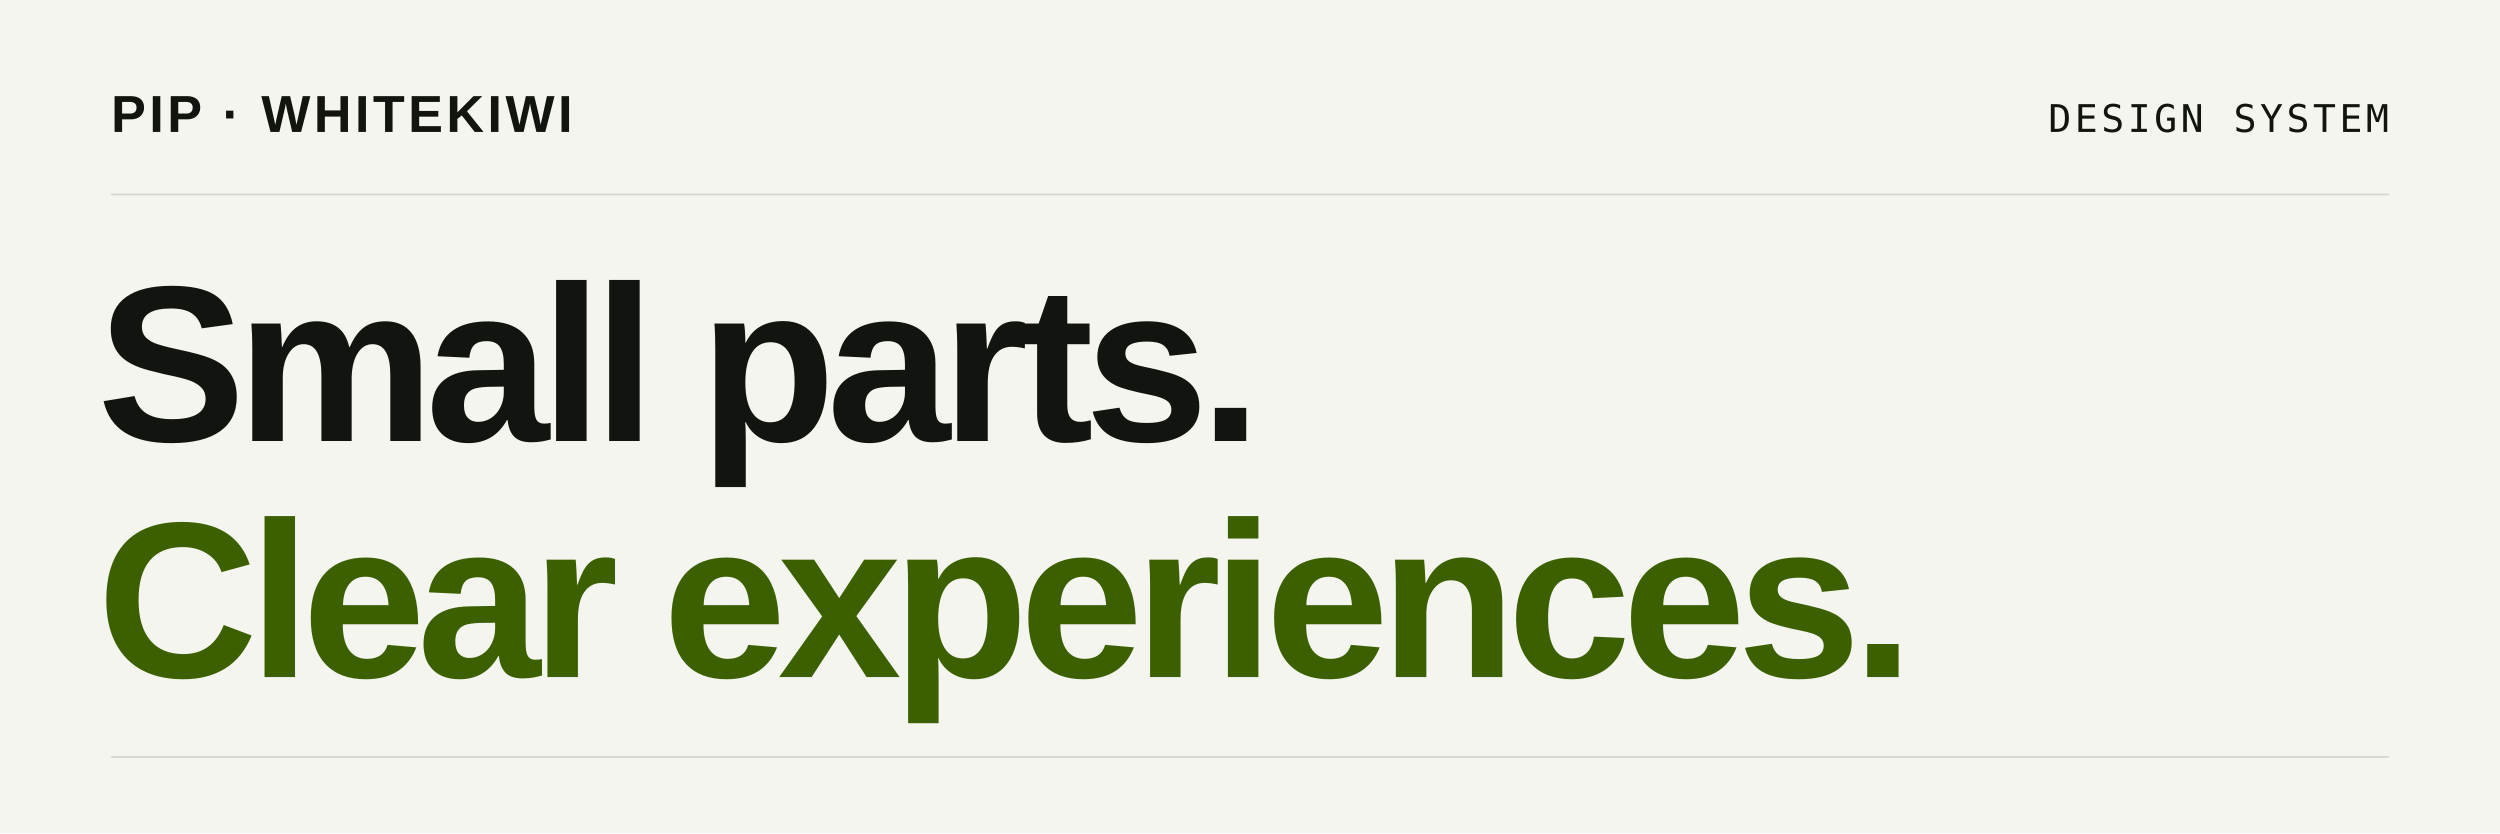
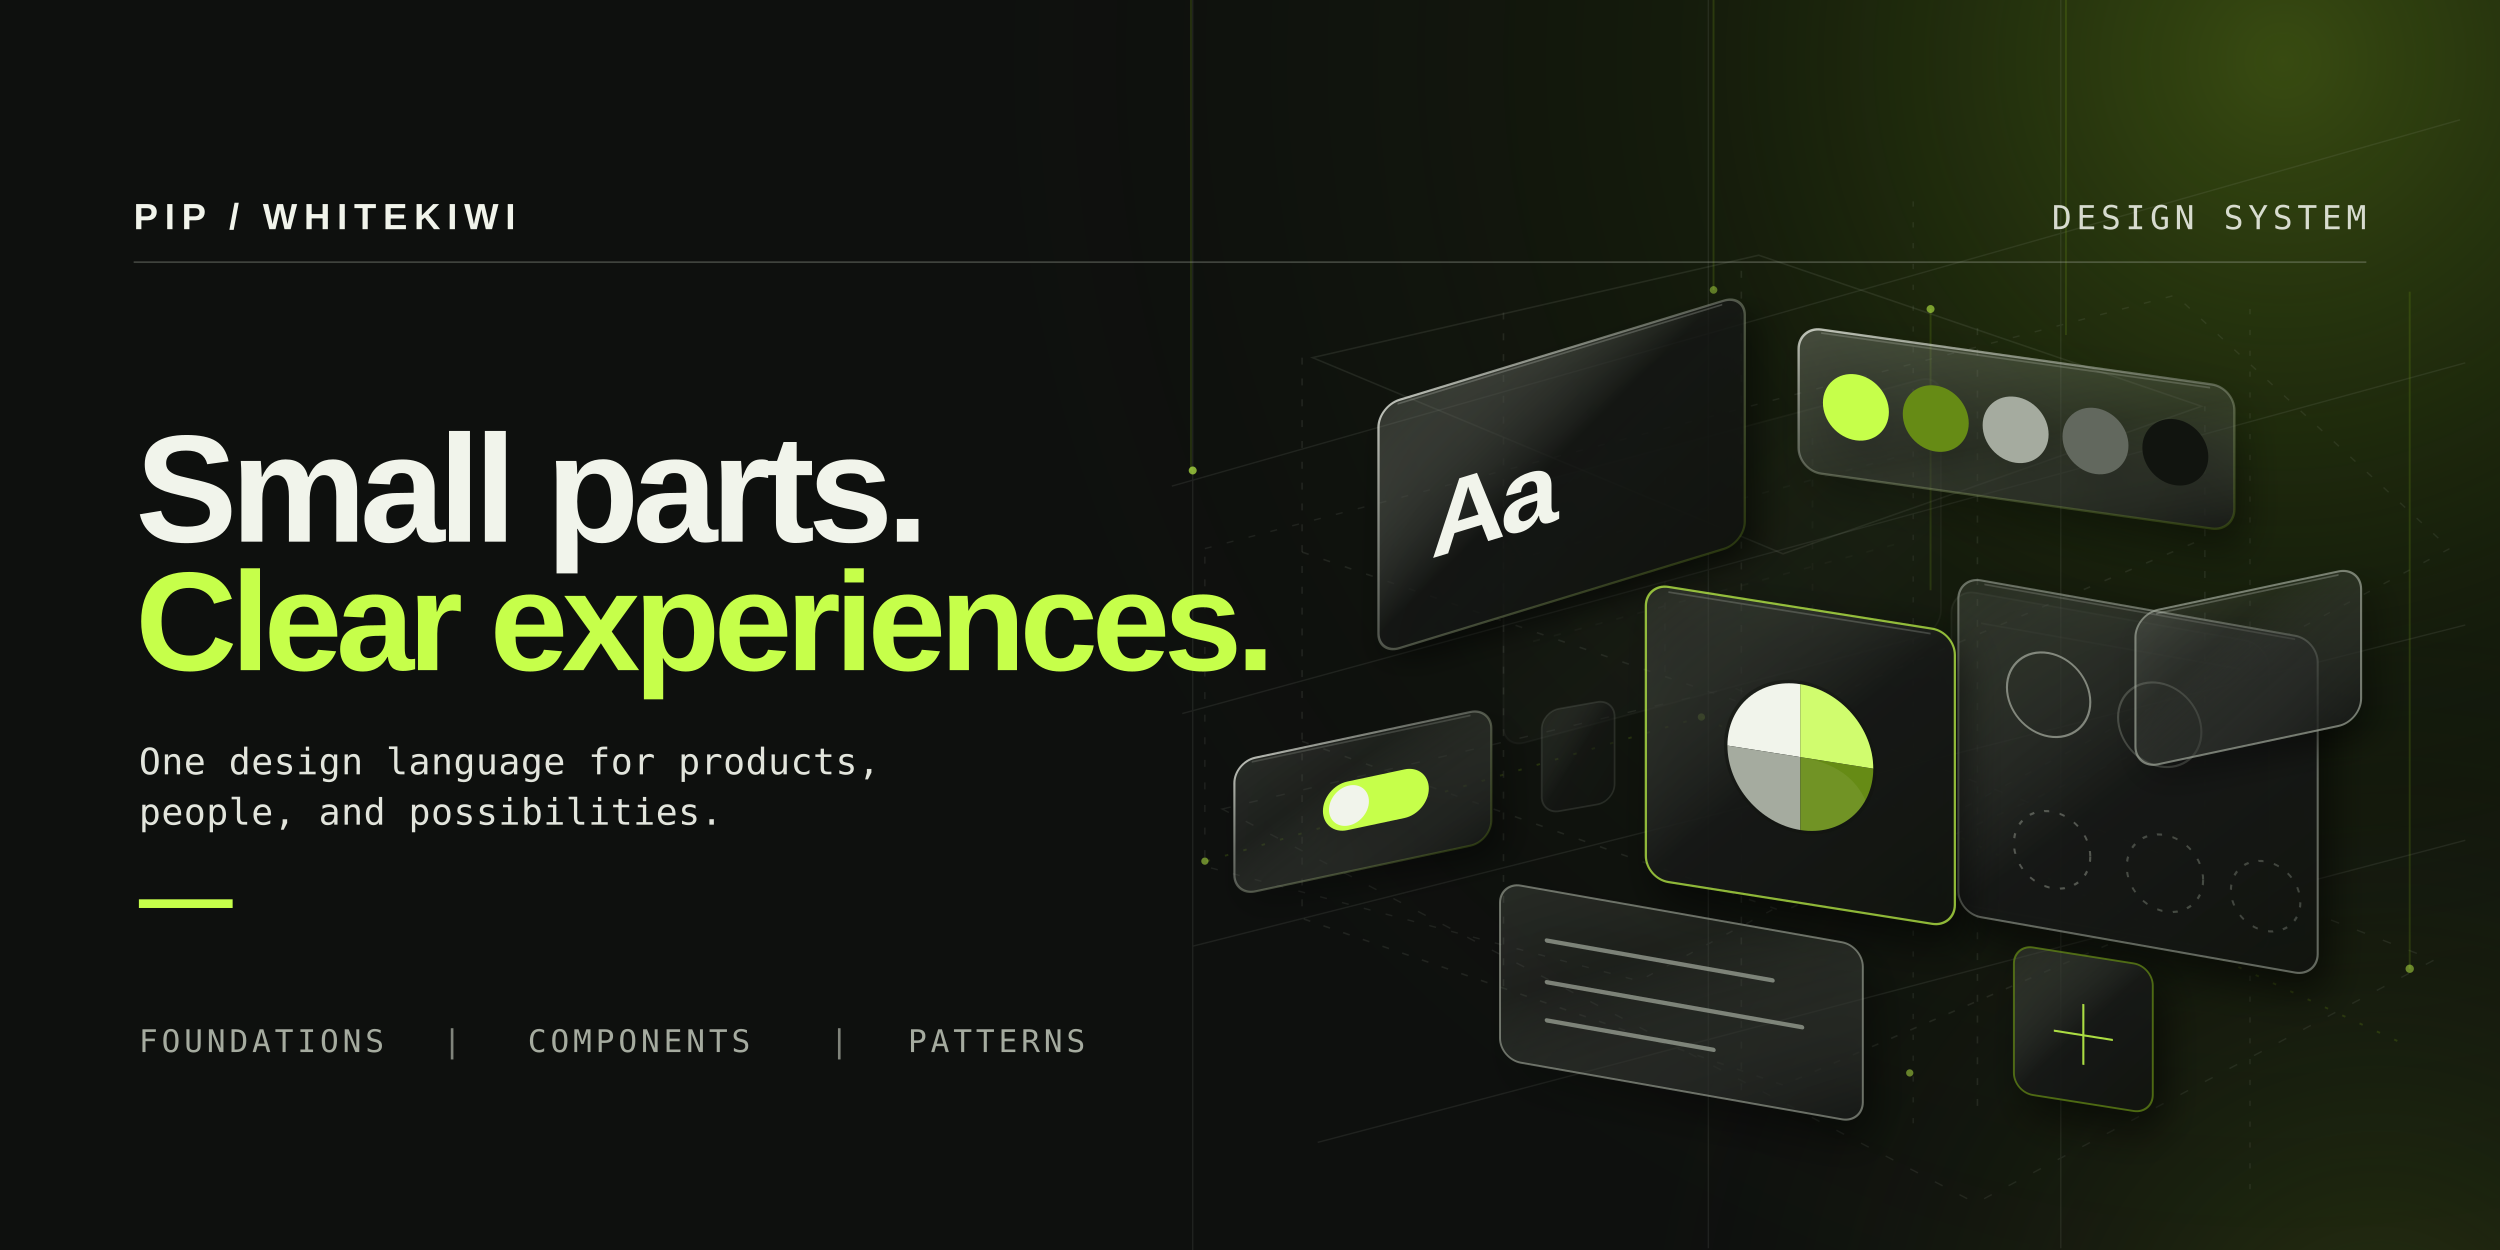
- <svg xmlns="http://www.w3.org/2000/svg" viewBox="0 0 1440 480" role="img" aria-labelledby="title desc">
-   <rect width="1440" height="480" fill="#F4F5EF" />
-   <path d="M64 112h1312M64 436h1312" stroke="#11140F" stroke-opacity=".14" />
-   <g font-family="Arial, Helvetica, sans-serif">
-     <text x="64" y="76" fill="#11140F" font-size="30" font-weight="700" letter-spacing="2">PIP · WHITEKIWI</text>
-     <text x="1376" y="76" fill="#11140F" text-anchor="end" font-family="monospace" font-size="22" letter-spacing="2">DESIGN SYSTEM</text>
-     <text x="56" y="254" fill="#11140F" font-size="128" font-weight="700" letter-spacing="-5">Small parts.</text>
-     <text x="56" y="390" fill="#3C6000" font-size="128" font-weight="700" letter-spacing="-5">Clear experiences.</text>
+ <svg xmlns="http://www.w3.org/2000/svg" width="1440" height="720" viewBox="0 0 1440 720" role="img" aria-labelledby="pip-title pip-desc">
+   <defs>
+     <radialGradient id="ambient-upper" gradientUnits="userSpaceOnUse" cx="1315" cy="35" r="790">
+       <stop offset="0" stop-color="#668B15" stop-opacity=".48" />
+       <stop offset=".44" stop-color="#3C6000" stop-opacity=".14" />
+       <stop offset="1" stop-color="#0E100E" stop-opacity="0" />
+     </radialGradient>
+     <radialGradient id="ambient-lower" gradientUnits="userSpaceOnUse" cx="1370" cy="790" r="450">
+       <stop offset="0" stop-color="#668B15" stop-opacity=".28" />
+       <stop offset="1" stop-color="#0E100E" stop-opacity="0" />
+     </radialGradient>
+     <linearGradient id="glass-typo" x1="0" y1="0" x2="1" y2="1">
+       <stop offset="0" stop-color="#A5AB9F" stop-opacity=".23" />
+       <stop offset=".46" stop-color="#181A18" stop-opacity=".70" />
+       <stop offset="1" stop-color="#11140F" stop-opacity=".96" />
+     </linearGradient>
+     <linearGradient id="glass-colors" x1="0" y1="0" x2="1" y2="1">
+       <stop offset="0" stop-color="#A5AB9F" stop-opacity=".33" />
+       <stop offset=".54" stop-color="#62685E" stop-opacity=".31" />
+       <stop offset="1" stop-color="#181A18" stop-opacity=".82" />
+     </linearGradient>
+     <linearGradient id="glass-focus" x1="0" y1="0" x2="1" y2="1">
+       <stop offset="0" stop-color="#62685E" stop-opacity=".26" />
+       <stop offset=".50" stop-color="#181A18" stop-opacity=".87" />
+       <stop offset="1" stop-color="#11140F" stop-opacity=".96" />
+     </linearGradient>
+     <linearGradient id="glass-soft" x1="0" y1="0" x2="1" y2="1">
+       <stop offset="0" stop-color="#A5AB9F" stop-opacity=".17" />
+       <stop offset=".33" stop-color="#62685E" stop-opacity=".19" />
+       <stop offset="1" stop-color="#181A18" stop-opacity=".82" />
+     </linearGradient>
+     <linearGradient id="glow-leaf" x1="0" y1="0" x2="1" y2="1">
+       <stop offset="0" stop-color="#F1F4EB" />
+       <stop offset=".50" stop-color="#C6FF4A" />
+       <stop offset="1" stop-color="#668B15" />
+     </linearGradient>
+     <linearGradient id="light-edge" x1="0" y1="0" x2="1" y2="1">
+       <stop offset="0" stop-color="#F1F4EB" stop-opacity=".76" />
+       <stop offset=".46" stop-color="#A5AB9F" stop-opacity=".45" />
+       <stop offset="1" stop-color="#668B15" stop-opacity=".30" />
+     </linearGradient>
+     <filter id="shadow" x="-40%" y="-65%" width="190%" height="260%" color-interpolation-filters="sRGB">
+       <feGaussianBlur in="SourceAlpha" stdDeviation="11" result="blur" />
+       <feOffset in="blur" dx="6" dy="9" result="drop" />
+       <feComponentTransfer in="drop" result="shade">
+         <feFuncA type="linear" slope=".64" />
+       </feComponentTransfer>
+       <feMerge>
+         <feMergeNode in="shade" />
+         <feMergeNode in="SourceGraphic" />
+       </feMerge>
+     </filter>
+     <filter id="halo" x="-60%" y="-60%" width="220%" height="220%">
+       <feGaussianBlur stdDeviation="11" />
+     </filter>
+     <clipPath id="symbol-circle">
+       <circle cx="0" cy="0" r="42" />
+     </clipPath>
+   </defs>
+   <rect width="1440" height="720" fill="#0E100E" />
+   <rect width="1440" height="720" fill="url(#ambient-upper)" />
+   <rect width="1440" height="720" fill="url(#ambient-lower)" />
+   <g fill="none" stroke="#A5AB9F" stroke-width=".8" opacity=".12">
+     <path d="M687 0V720M984 0V719M1187 0V719" />
+     <path d="M675 280 1417 69M681 411 1420 209M687 545 1420 360M759 658 1420 484" />
+     <path d="M694 316 1253 170 1411 316 944 565 694 499Z" stroke-dasharray="4 9" />
+     <path d="M704 466 998 396 1402 553 1138 693Z" stroke-dasharray="5 11" />
+     <path d="M1102 116V656M1296 178V690" stroke-dasharray="3 9" />
+   </g>
+   <g stroke="#668B15" stroke-width="1.1" stroke-opacity=".27" fill="none">
+     <path d="M686 0V271M987 0V167M1190 0V193" />
+     <path d="M1112 178V340M1388 168V558" />
+     <path d="M695 496 980 413 1386 602" stroke-dasharray="2 9" />
+   </g>
+   <g fill="#C6FF4A">
+     <circle cx="687" cy="271" r="2.3" opacity=".65" />
+     <circle cx="987" cy="167" r="2.2" opacity=".42" />
+     <circle cx="1112" cy="178" r="2.3" opacity=".56" />
+     <circle cx="1388" cy="558" r="2.4" opacity=".47" />
+     <circle cx="694" cy="496" r="2.1" opacity=".50" />
+     <circle cx="980" cy="413" r="2.1" opacity=".44" />
+     <circle cx="1100" cy="618" r="2.1" opacity=".48" />
+   </g>
+   <g fill="#F1F4EB">
+     <text x="77" y="132" font-family="Arial, Helvetica, sans-serif" font-size="21" font-weight="700" letter-spacing="3.9">PIP / WHITEKIWI</text>
+     <text x="1363" y="132" font-family="Consolas, Menlo, monospace" font-size="19" letter-spacing="2.7" text-anchor="end" opacity=".87">DESIGN SYSTEM</text>
+   </g>
+   <path d="M77 151H1363" stroke="#A5AB9F" stroke-opacity=".33" stroke-width="1" />
+   <g stroke="#A5AB9F" stroke-opacity=".13" stroke-width=".9" fill="none">
+     <path d="M756 206 1013 147 1268 234 1027 319Z" />
+     <path d="M750 206 750 529 1027 625 1270 520 1270 234" stroke-dasharray="4 8" />
+     <path d="M866 180V575M1003 156V629M1139 189V643" stroke-dasharray="4 8" />
+     <path d="M750 318 1027 413 1270 310M750 427 1027 525 1270 416" stroke-dasharray="4 9" />
+   </g>
+   <g transform="translate(866 283) skewY(-15)" opacity=".20">
+     <rect width="252" height="148" rx="12" fill="url(#glass-soft)" stroke="#A5AB9F" stroke-opacity=".32" />
+     <path d="M17 41H232M17 91H232M93 17V130M178 17V130" stroke="#A5AB9F" stroke-opacity=".24" stroke-dasharray="4 8" />
+   </g>
+   <g transform="translate(1124 339) skewY(10)" opacity=".27">
+     <rect width="183" height="181" rx="14" fill="url(#glass-focus)" stroke="#A5AB9F" stroke-opacity=".37" />
+     <path d="M17 17H166" stroke="#A5AB9F" stroke-opacity=".38" />
+   </g>
+   <g transform="translate(794 234) skewY(-17)" filter="url(#shadow)">
+     <rect width="211" height="143" rx="12" fill="url(#glass-typo)" stroke="url(#light-edge)" stroke-width="1.35" />
+     <path d="M11 2H198" stroke="#F1F4EB" stroke-opacity=".21" />
+     <text x="30" y="97" fill="#F1F4EB" font-family="Arial, Helvetica, sans-serif" font-size="60" font-weight="600" letter-spacing="-3">Aa</text>
+   </g>
+   <g transform="translate(1036 188) skewY(8)" filter="url(#shadow)">
+     <rect width="251" height="83" rx="13" fill="url(#glass-colors)" stroke="url(#light-edge)" stroke-width="1.35" />
+     <path d="M13 2H237" stroke="#F1F4EB" stroke-opacity=".19" />
+     <circle cx="33" cy="42" r="19" fill="#C6FF4A" />
+     <circle cx="79" cy="42" r="19" fill="#668B15" />
+     <circle cx="125" cy="42" r="19" fill="#A5AB9F" />
+     <circle cx="171" cy="42" r="19" fill="#62685E" />
+     <circle cx="217" cy="42" r="19" fill="#11140F" />
+   </g>
+   <g transform="translate(1128 332) skewY(10)" filter="url(#shadow)">
+     <rect width="207" height="194" rx="13" fill="url(#glass-focus)" stroke="#A5AB9F" stroke-opacity=".56" stroke-width="1.2" />
+     <path d="M15 2H194" stroke="#F1F4EB" stroke-opacity=".17" />
+     <g fill="none" stroke="#A5AB9F" stroke-width="1.2">
+       <circle cx="52" cy="59" r="24" stroke-opacity=".72" />
+       <circle cx="116" cy="65" r="24" stroke-opacity=".31" />
+       <circle cx="54" cy="148" r="22" stroke-opacity=".43" stroke-dasharray="3 6" />
+       <circle cx="119" cy="150" r="22" stroke-opacity=".35" stroke-dasharray="3 6" />
+       <circle cx="177" cy="153" r="20" stroke-opacity=".33" stroke-dasharray="3 6" />
+     </g>
+   </g>
+   <g transform="translate(888 410) skewY(-10)" opacity=".60">
+     <rect width="42" height="59" rx="10" fill="url(#glass-focus)" stroke="#A5AB9F" stroke-opacity=".27" />
+   </g>
+   <g transform="translate(948 336) skewY(9)" filter="url(#shadow)">
+     <rect width="178" height="170" rx="13" fill="url(#glass-focus)" stroke="#C6FF4A" stroke-opacity=".70" stroke-width="1.3" />
+     <path d="M13 3H164" stroke="#F1F4EB" stroke-opacity=".19" />
+     <g transform="translate(89 86)">
+       <circle r="44" fill="#11140F" opacity=".47" />
+       <g clip-path="url(#symbol-circle)">
+         <path d="M-42 0V-42H0V0Z" fill="#F1F4EB" />
+         <path d="M0-42H42V0H0Z" fill="#C6FF4A" />
+         <path d="M-42 0H0V42H-42Z" fill="#A5AB9F" />
+         <path d="M0 0H42V42H0Z" fill="#668B15" />
+         <path d="M-42 0Q-42-42 0-42H-42Z" fill="#F1F4EB" opacity=".30" />
+         <path d="M0-42Q42-42 42 0H0Z" fill="#F1F4EB" opacity=".23" />
+         <path d="M0 0Q42 0 42 42H0Z" fill="#F1F4EB" opacity=".08" />
+       </g>
+     </g>
+   </g>
+   <g transform="translate(711 439) skewY(-12)" filter="url(#shadow)">
+     <rect width="148" height="77" rx="12" fill="url(#glass-soft)" stroke="url(#light-edge)" stroke-width="1.25" />
+     <path d="M10 2H136" stroke="#F1F4EB" stroke-opacity=".16" />
+     <rect x="51" y="25" width="61" height="28" rx="14" fill="#C6FF4A" />
+     <circle cx="66" cy="39" r="11.5" fill="#F1F4EB" />
+   </g>
+   <g transform="translate(1230 354) skewY(-12)" filter="url(#shadow)">
+     <rect width="130" height="89" rx="13" fill="url(#glass-soft)" stroke="#A5AB9F" stroke-opacity=".67" stroke-width="1.2" />
+     <path d="M12 2H117" stroke="#F1F4EB" stroke-opacity=".23" />
+   </g>
+   <g transform="translate(864 508) skewY(10)" filter="url(#shadow)">
+     <rect width="209" height="102" rx="12" fill="url(#glass-soft)" stroke="#A5AB9F" stroke-opacity=".60" stroke-width="1.15" />
+     <path d="M27 29H157M27 53H174M27 75H123" fill="none" stroke="#A5AB9F" stroke-opacity=".70" stroke-linecap="round" stroke-width="2.5" />
+   </g>
+   <g transform="translate(1160 544) skewY(9)" filter="url(#shadow)">
+     <rect width="80" height="85" rx="11" fill="url(#glass-focus)" stroke="#668B15" stroke-opacity=".72" stroke-width="1.1" />
+     <path d="M40 28V63M23 46H57" fill="none" stroke="#C6FF4A" stroke-opacity=".85" stroke-width="1.2" />
+   </g>
+   <g font-family="Arial, Helvetica, sans-serif" font-weight="700" letter-spacing="-3.8">
+     <text x="78" y="312" fill="#F1F4EB" font-size="88">Small parts.</text>
+     <text x="78" y="386" fill="#C6FF4A" font-size="81" letter-spacing="-3.5">Clear experiences.</text>
+   </g>
+   <g font-family="Consolas, Menlo, monospace" font-size="21" fill="#F1F4EB" letter-spacing=".30" opacity=".93">
+     <text x="80" y="446">One design language for products,</text>
+     <text x="80" y="475">people, and possibilities.</text>
+   </g>
+   <rect x="80" y="518" width="54" height="5" fill="#C6FF4A" />
+   <g font-family="Consolas, Menlo, monospace" font-size="18" letter-spacing="2.2" fill="#A5AB9F">
+     <text x="80" y="606">FOUNDATIONS</text>
+     <text x="255" y="606" opacity=".75">|</text>
+     <text x="304" y="606">COMPONENTS</text>
+     <text x="478" y="606" opacity=".75">|</text>
+     <text x="523" y="606">PATTERNS</text>
  </g>
</svg>
